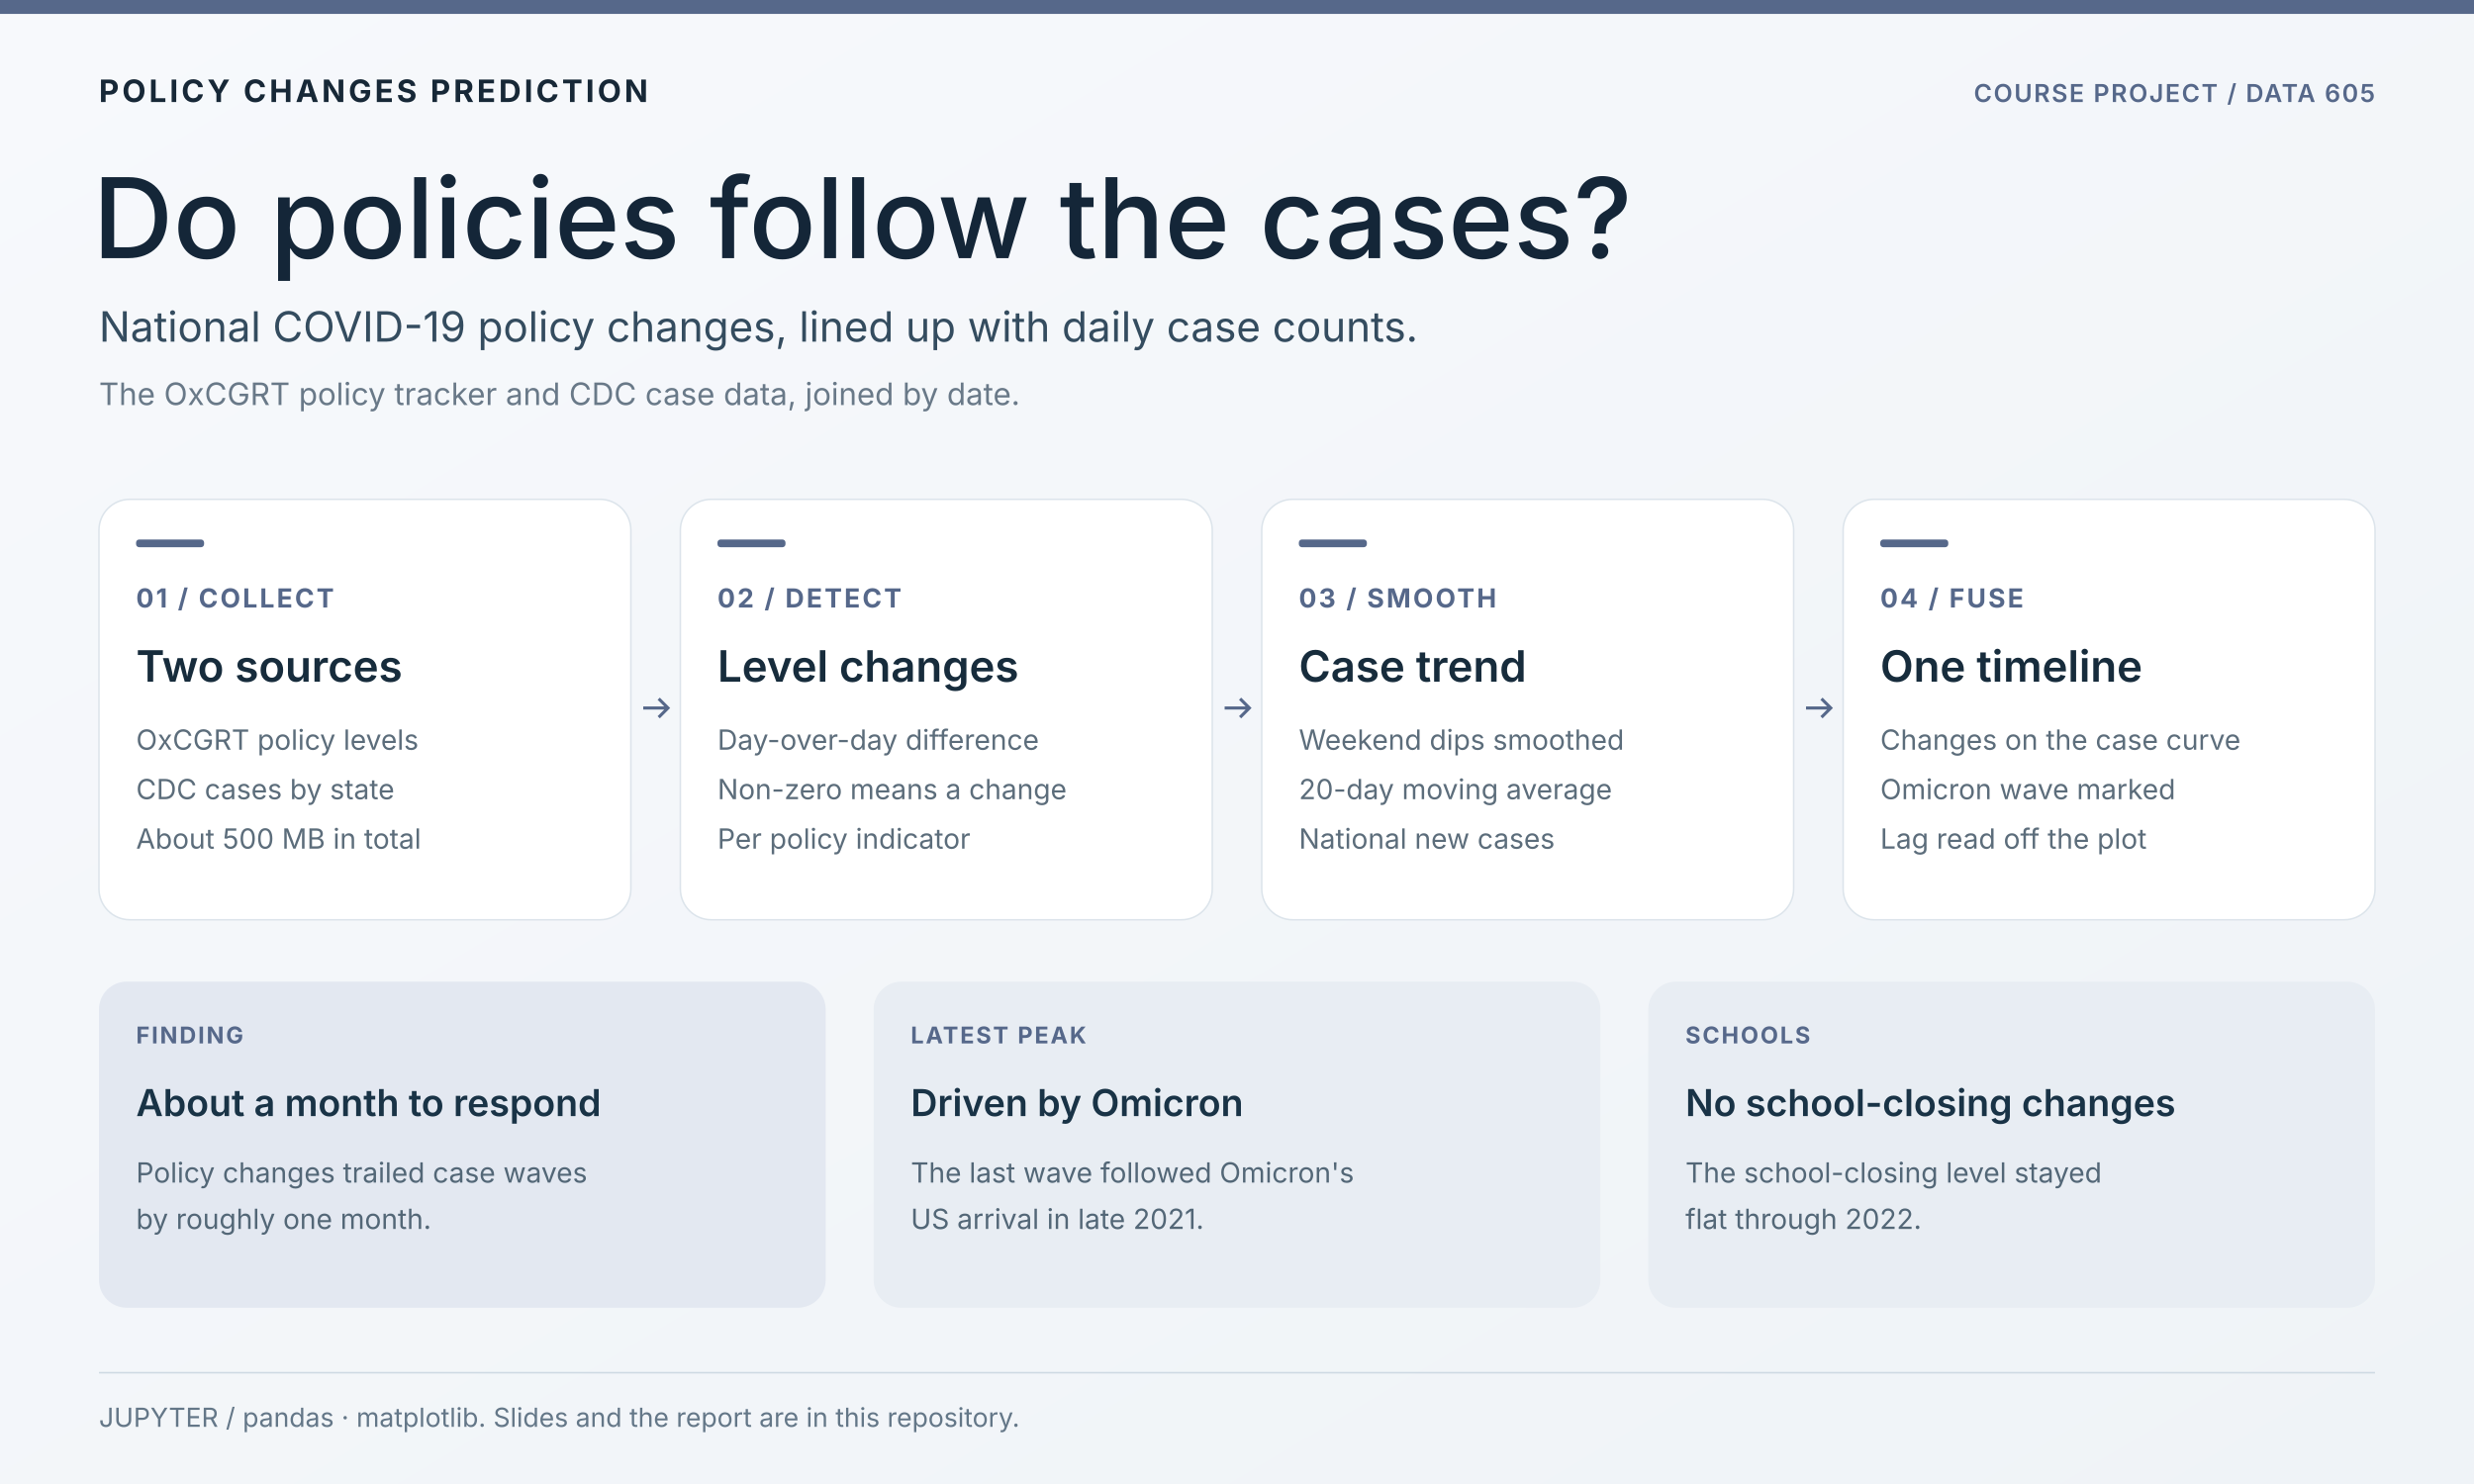
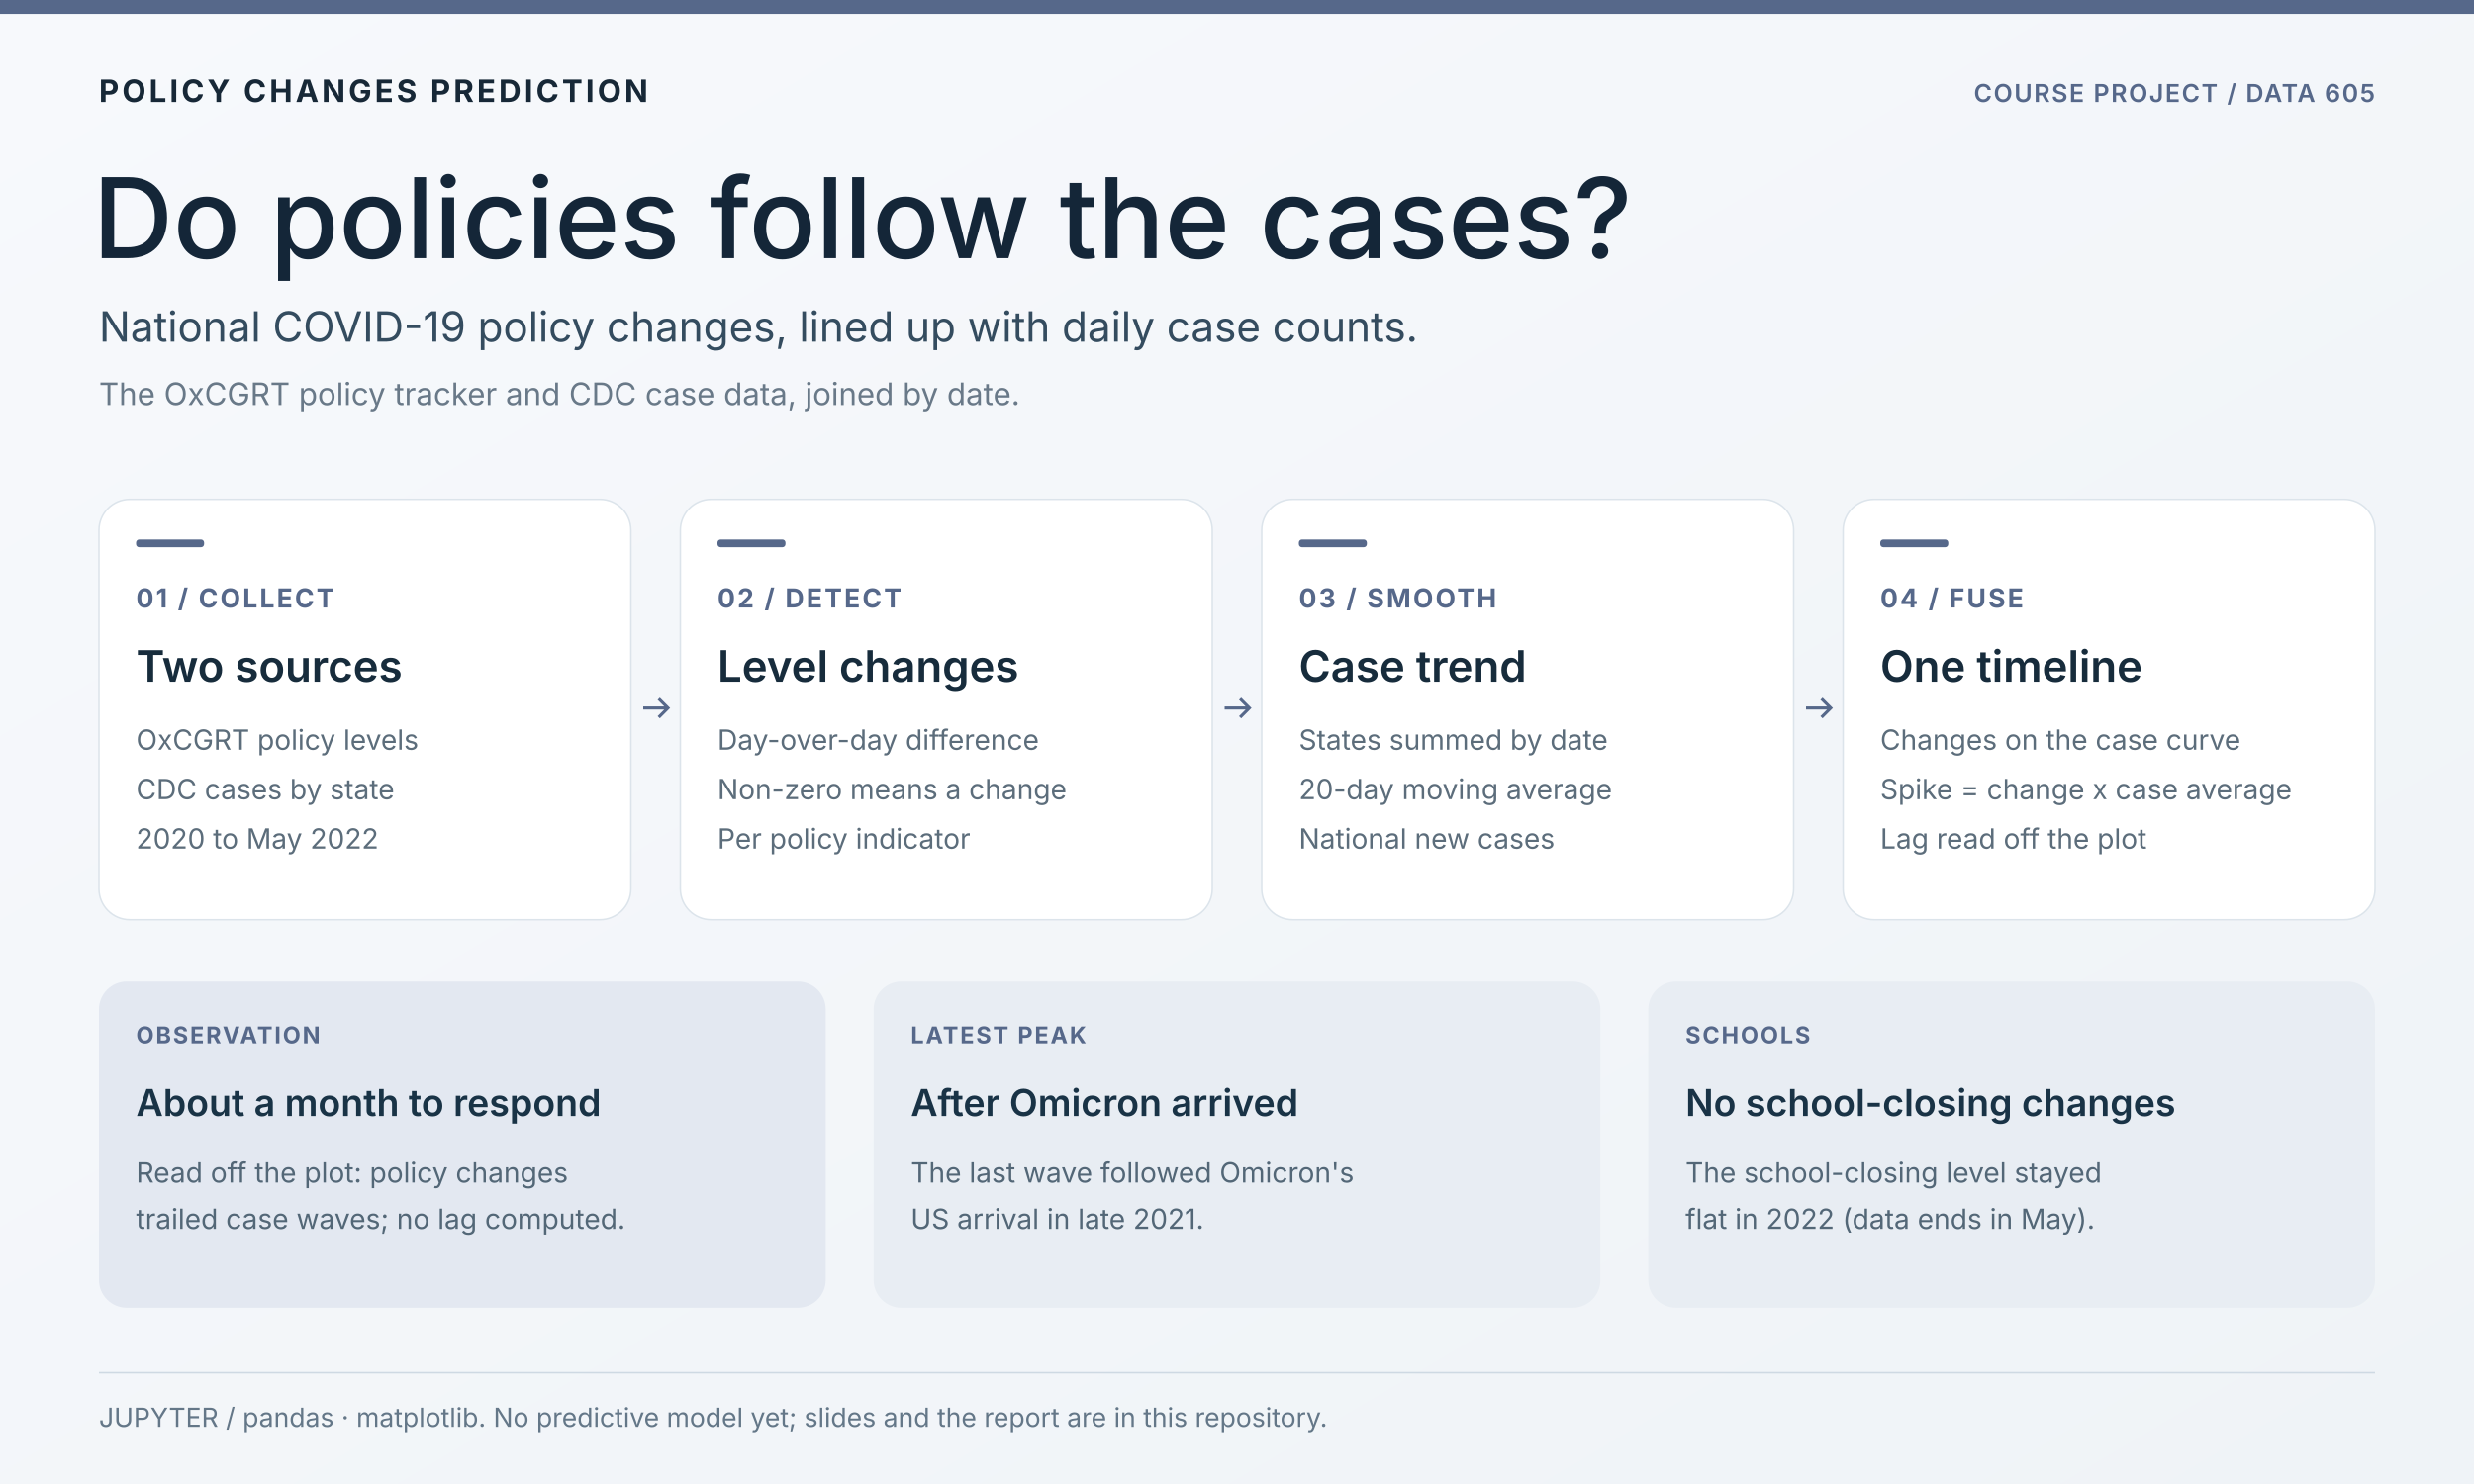
<svg xmlns="http://www.w3.org/2000/svg" width="1600" height="960" viewBox="0 0 1600 960" role="img" aria-labelledby="title desc">
  <defs>
    <linearGradient id="paper" x2="1" y2="1">
      <stop stop-color="#F7F9FC" />
      <stop offset="1" stop-color="#EFF3F7" />
    </linearGradient>
  </defs>
  <rect width="1600" height="960" fill="url(#paper)" />
  <g font-family="Inter, 'Segoe UI', Arial, sans-serif">
    <rect x="0" y="0" width="1600" height="9" rx="0" fill="#56688A" stroke="none" />
    <text x="64" y="66" font-size="20" fill="#172837" font-weight="700" letter-spacing="2" data-maxx="900">POLICY CHANGES PREDICTION</text>
    <text x="1536" y="66" font-size="16" fill="#56688A" font-weight="600" letter-spacing="1" text-anchor="end">COURSE PROJECT / DATA 605</text>
    <text x="60" y="167" font-size="72" fill="#142638" font-weight="500" data-maxx="1540">Do policies follow the cases?</text>
    <text x="64" y="221" font-size="27" fill="#344C5F" font-weight="400" data-maxx="1536">National COVID-19 policy changes, lined up with daily case counts.</text>
    <text x="64" y="262" font-size="20" fill="#697988" font-weight="400" data-maxx="1536">The OxCGRT policy tracker and CDC case data, joined by date.</text>
    <rect x="64" y="323" width="344" height="272" rx="20" fill="#FFFFFF" stroke="#DCE4EB" />
    <rect x="88" y="349" width="44" height="5" rx="2" fill="#56688A" stroke="none" />
    <text x="88" y="393" font-size="17" fill="#56688A" font-weight="700" letter-spacing="1.4" data-maxx="394">01 / COLLECT</text>
    <text x="88" y="441" font-size="28" fill="#172C3C" font-weight="600" data-maxx="394">Two sources</text>
    <text x="88" y="485" font-size="18" fill="#5C6D7B" font-weight="400" data-maxx="394">OxCGRT policy levels</text>
    <text x="88" y="517" font-size="18" fill="#5C6D7B" font-weight="400" data-maxx="394">CDC cases by state</text>
-     <text x="88" y="549" font-size="18" fill="#5C6D7B" font-weight="400" data-maxx="394">About 500 MB in total</text>
+     <text x="88" y="549" font-size="18" fill="#5C6D7B" font-weight="400" data-maxx="394">2020 to May 2022</text>
    <path d="M416 458h16m-6-6 6 6-6 6" fill="none" stroke="#56688A" stroke-width="2" />
    <rect x="440" y="323" width="344" height="272" rx="20" fill="#FFFFFF" stroke="#DCE4EB" />
    <rect x="464" y="349" width="44" height="5" rx="2" fill="#56688A" stroke="none" />
    <text x="464" y="393" font-size="17" fill="#56688A" font-weight="700" letter-spacing="1.4" data-maxx="770">02 / DETECT</text>
    <text x="464" y="441" font-size="28" fill="#172C3C" font-weight="600" data-maxx="770">Level changes</text>
    <text x="464" y="485" font-size="18" fill="#5C6D7B" font-weight="400" data-maxx="770">Day-over-day difference</text>
    <text x="464" y="517" font-size="18" fill="#5C6D7B" font-weight="400" data-maxx="770">Non-zero means a change</text>
    <text x="464" y="549" font-size="18" fill="#5C6D7B" font-weight="400" data-maxx="770">Per policy indicator</text>
    <path d="M792 458h16m-6-6 6 6-6 6" fill="none" stroke="#56688A" stroke-width="2" />
    <rect x="816" y="323" width="344" height="272" rx="20" fill="#FFFFFF" stroke="#DCE4EB" />
    <rect x="840" y="349" width="44" height="5" rx="2" fill="#56688A" stroke="none" />
    <text x="840" y="393" font-size="17" fill="#56688A" font-weight="700" letter-spacing="1.4" data-maxx="1146">03 / SMOOTH</text>
    <text x="840" y="441" font-size="28" fill="#172C3C" font-weight="600" data-maxx="1146">Case trend</text>
-     <text x="840" y="485" font-size="18" fill="#5C6D7B" font-weight="400" data-maxx="1146">Weekend dips smoothed</text>
+     <text x="840" y="485" font-size="18" fill="#5C6D7B" font-weight="400" data-maxx="1146">States summed by date</text>
    <text x="840" y="517" font-size="18" fill="#5C6D7B" font-weight="400" data-maxx="1146">20-day moving average</text>
    <text x="840" y="549" font-size="18" fill="#5C6D7B" font-weight="400" data-maxx="1146">National new cases</text>
    <path d="M1168 458h16m-6-6 6 6-6 6" fill="none" stroke="#56688A" stroke-width="2" />
    <rect x="1192" y="323" width="344" height="272" rx="20" fill="#FFFFFF" stroke="#DCE4EB" />
    <rect x="1216" y="349" width="44" height="5" rx="2" fill="#56688A" stroke="none" />
    <text x="1216" y="393" font-size="17" fill="#56688A" font-weight="700" letter-spacing="1.4" data-maxx="1522">04 / FUSE</text>
    <text x="1216" y="441" font-size="28" fill="#172C3C" font-weight="600" data-maxx="1522">One timeline</text>
    <text x="1216" y="485" font-size="18" fill="#5C6D7B" font-weight="400" data-maxx="1522">Changes on the case curve</text>
-     <text x="1216" y="517" font-size="18" fill="#5C6D7B" font-weight="400" data-maxx="1522">Omicron wave marked</text>
+     <text x="1216" y="517" font-size="18" fill="#5C6D7B" font-weight="400" data-maxx="1522">Spike = change x case average</text>
    <text x="1216" y="549" font-size="18" fill="#5C6D7B" font-weight="400" data-maxx="1522">Lag read off the plot</text>
    <rect x="64" y="635" width="470" height="211" rx="18" fill="#E3E8F1" stroke="none" />
-     <text x="88" y="675" font-size="15" fill="#56688A" font-weight="700" letter-spacing="1.2" data-maxx="516">FINDING</text>
+     <text x="88" y="675" font-size="15" fill="#56688A" font-weight="700" letter-spacing="1.2" data-maxx="516">OBSERVATION</text>
    <text x="88" y="722" font-size="24" fill="#193346" font-weight="600" data-maxx="516">About a month to respond</text>
-     <text x="88" y="765" font-size="18" fill="#536777" font-weight="400" data-maxx="516">Policy changes trailed case waves</text>
-     <text x="88" y="795" font-size="18" fill="#536777" font-weight="400" data-maxx="516">by roughly one month.</text>
+     <text x="88" y="765" font-size="18" fill="#536777" font-weight="400" data-maxx="516">Read off the plot: policy changes</text>
+     <text x="88" y="795" font-size="18" fill="#536777" font-weight="400" data-maxx="516">trailed case waves; no lag computed.</text>
    <rect x="565" y="635" width="470" height="211" rx="18" fill="#E8EDF3" stroke="none" />
    <text x="589" y="675" font-size="15" fill="#56688A" font-weight="700" letter-spacing="1.2" data-maxx="1017">LATEST PEAK</text>
-     <text x="589" y="722" font-size="24" fill="#193346" font-weight="600" data-maxx="1017">Driven by Omicron</text>
+     <text x="589" y="722" font-size="24" fill="#193346" font-weight="600" data-maxx="1017">After Omicron arrived</text>
    <text x="589" y="765" font-size="18" fill="#536777" font-weight="400" data-maxx="1017">The last wave followed Omicron's</text>
    <text x="589" y="795" font-size="18" fill="#536777" font-weight="400" data-maxx="1017">US arrival in late 2021.</text>
    <rect x="1066" y="635" width="470" height="211" rx="18" fill="#E8EDF3" stroke="none" />
    <text x="1090" y="675" font-size="15" fill="#56688A" font-weight="700" letter-spacing="1.2" data-maxx="1518">SCHOOLS</text>
    <text x="1090" y="722" font-size="24" fill="#193346" font-weight="600" data-maxx="1518">No school-closing changes</text>
    <text x="1090" y="765" font-size="18" fill="#536777" font-weight="400" data-maxx="1518">The school-closing level stayed</text>
-     <text x="1090" y="795" font-size="18" fill="#536777" font-weight="400" data-maxx="1518">flat through 2022.</text>
+     <text x="1090" y="795" font-size="18" fill="#536777" font-weight="400" data-maxx="1518">flat in 2022 (data ends in May).</text>
    <path d="M64 888h1472" stroke="#CED9E3" />
-     <text x="64" y="923" font-size="17" fill="#647788" font-weight="400" data-maxx="1536">JUPYTER  /  pandas · matplotlib. Slides and the report are in this repository.</text>
+     <text x="64" y="923" font-size="17" fill="#647788" font-weight="400" data-maxx="1536">JUPYTER  /  pandas · matplotlib. No predictive model yet; slides and the report are in this repository.</text>
  </g>
</svg>
